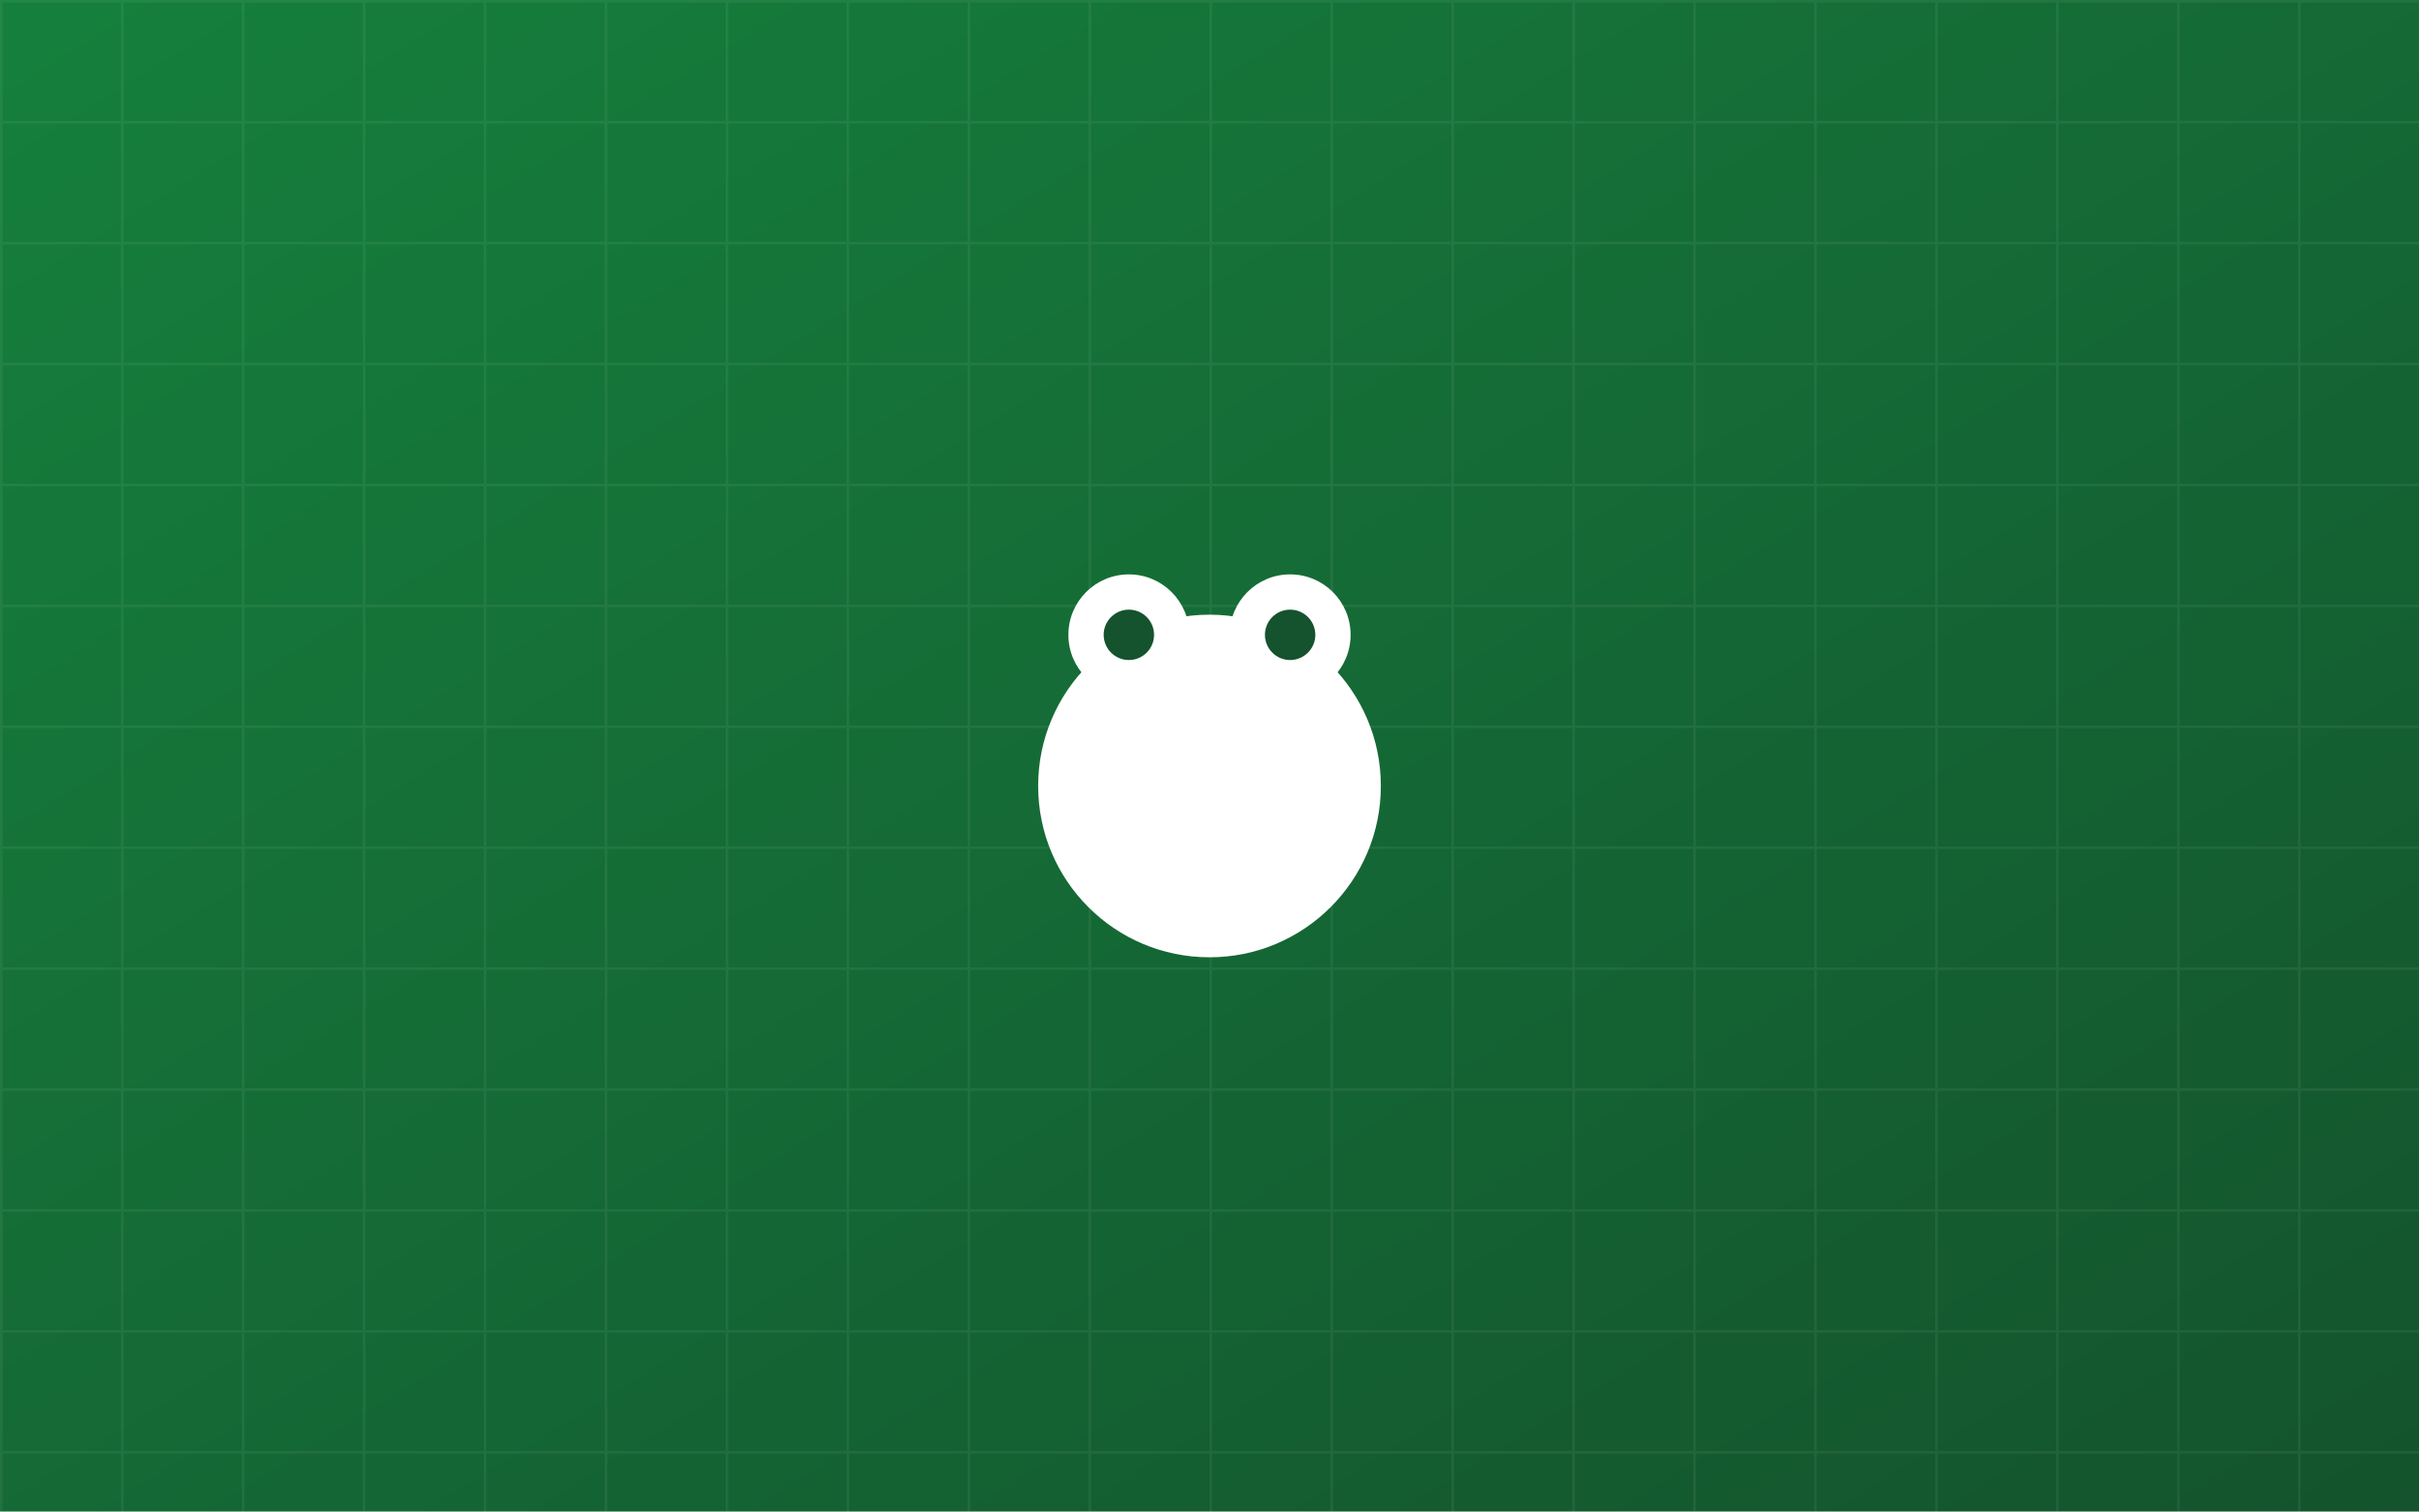
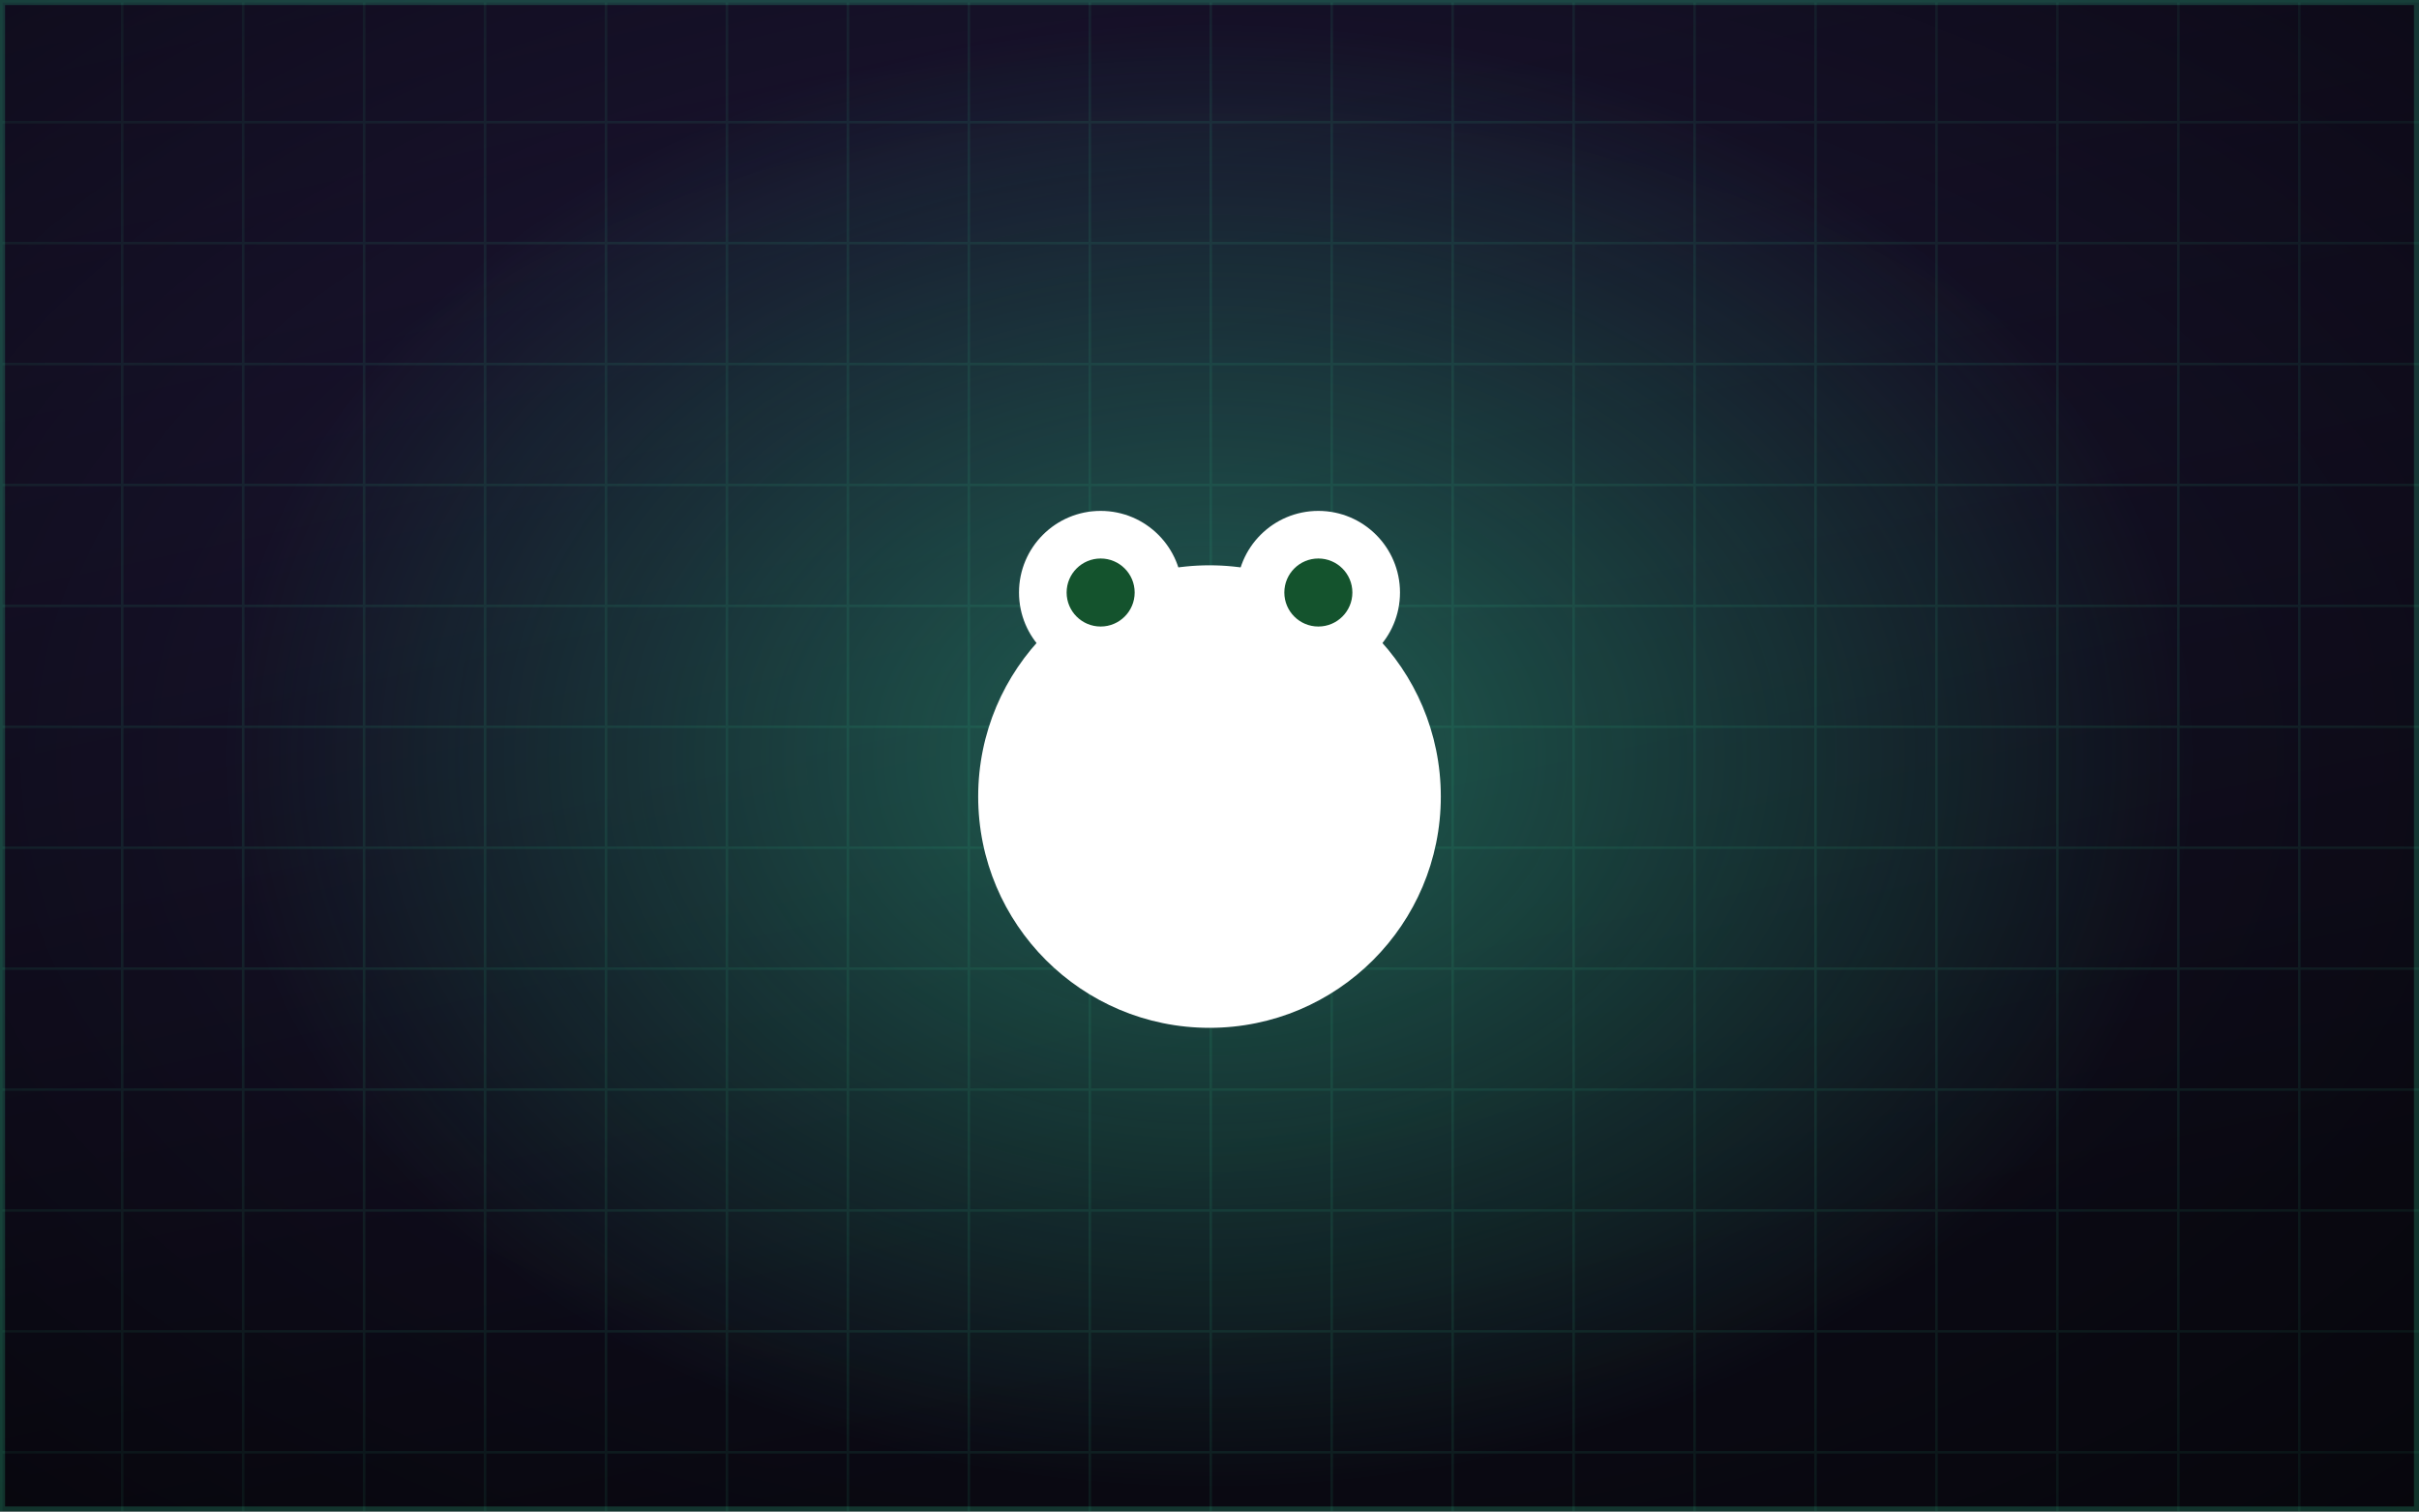
<svg xmlns="http://www.w3.org/2000/svg" viewBox="0 0 480 300" width="480" height="300">
  <defs>
-     <linearGradient id="bg7" x1="0" y1="0" x2="1" y2="1">
-       <stop offset="0" stop-color="#15803d" />
-       <stop offset="1" stop-color="#14532d" />
+     <linearGradient id="b7" x1="0" y1="0" x2="0.35" y2="1">
+       <stop offset="0" stop-color="#1a1430" />
+       <stop offset="1" stop-color="#0b0a14" />
    </linearGradient>
-     <pattern id="grid7" width="24" height="24" patternUnits="userSpaceOnUse">
-       <path d="M24 0H0V24" fill="none" stroke="#ffffff" stroke-opacity="0.06" />
+     <radialGradient id="w7" cx="0.5" cy="0.5" r="0.5">
+       <stop offset="0" stop-color="#34d399" stop-opacity="0.42" />
+       <stop offset="1" stop-color="#34d399" stop-opacity="0" />
+     </radialGradient>
+     <radialGradient id="v7" cx="0.5" cy="0.5" r="0.75">
+       <stop offset="0.55" stop-color="#000000" stop-opacity="0" />
+       <stop offset="1" stop-color="#000000" stop-opacity="0.45" />
+     </radialGradient>
+     <pattern id="g7" width="24" height="24" patternUnits="userSpaceOnUse">
+       <path d="M24 0H0V24" fill="none" stroke="#34d399" stroke-opacity="0.10" />
    </pattern>
  </defs>
-   <rect width="480" height="300" fill="url(#bg7)" />
-   <rect width="480" height="300" fill="url(#grid7)" />
-   <g transform="translate(240 150)" fill="#fff">
+   <rect width="480" height="300" fill="url(#b7)" />
+   <rect width="480" height="300" fill="url(#g7)" />
+   <ellipse cx="240" cy="150" rx="195" ry="145" fill="url(#w7)" />
+   <rect width="480" height="300" fill="url(#v7)" />
+   <g transform="translate(240 150) scale(1.35)" fill="#ffffff">
    <circle cx="0" cy="6" r="34" />
    <circle cx="-16" cy="-24" r="12" />
    <circle cx="16" cy="-24" r="12" />
    <circle cx="-16" cy="-24" r="5" fill="#14532d" />
    <circle cx="16" cy="-24" r="5" fill="#14532d" />
  </g>
+   <rect x="0.5" y="0.5" width="479" height="299" fill="none" stroke="#34d399" stroke-opacity="0.22" />
</svg>
